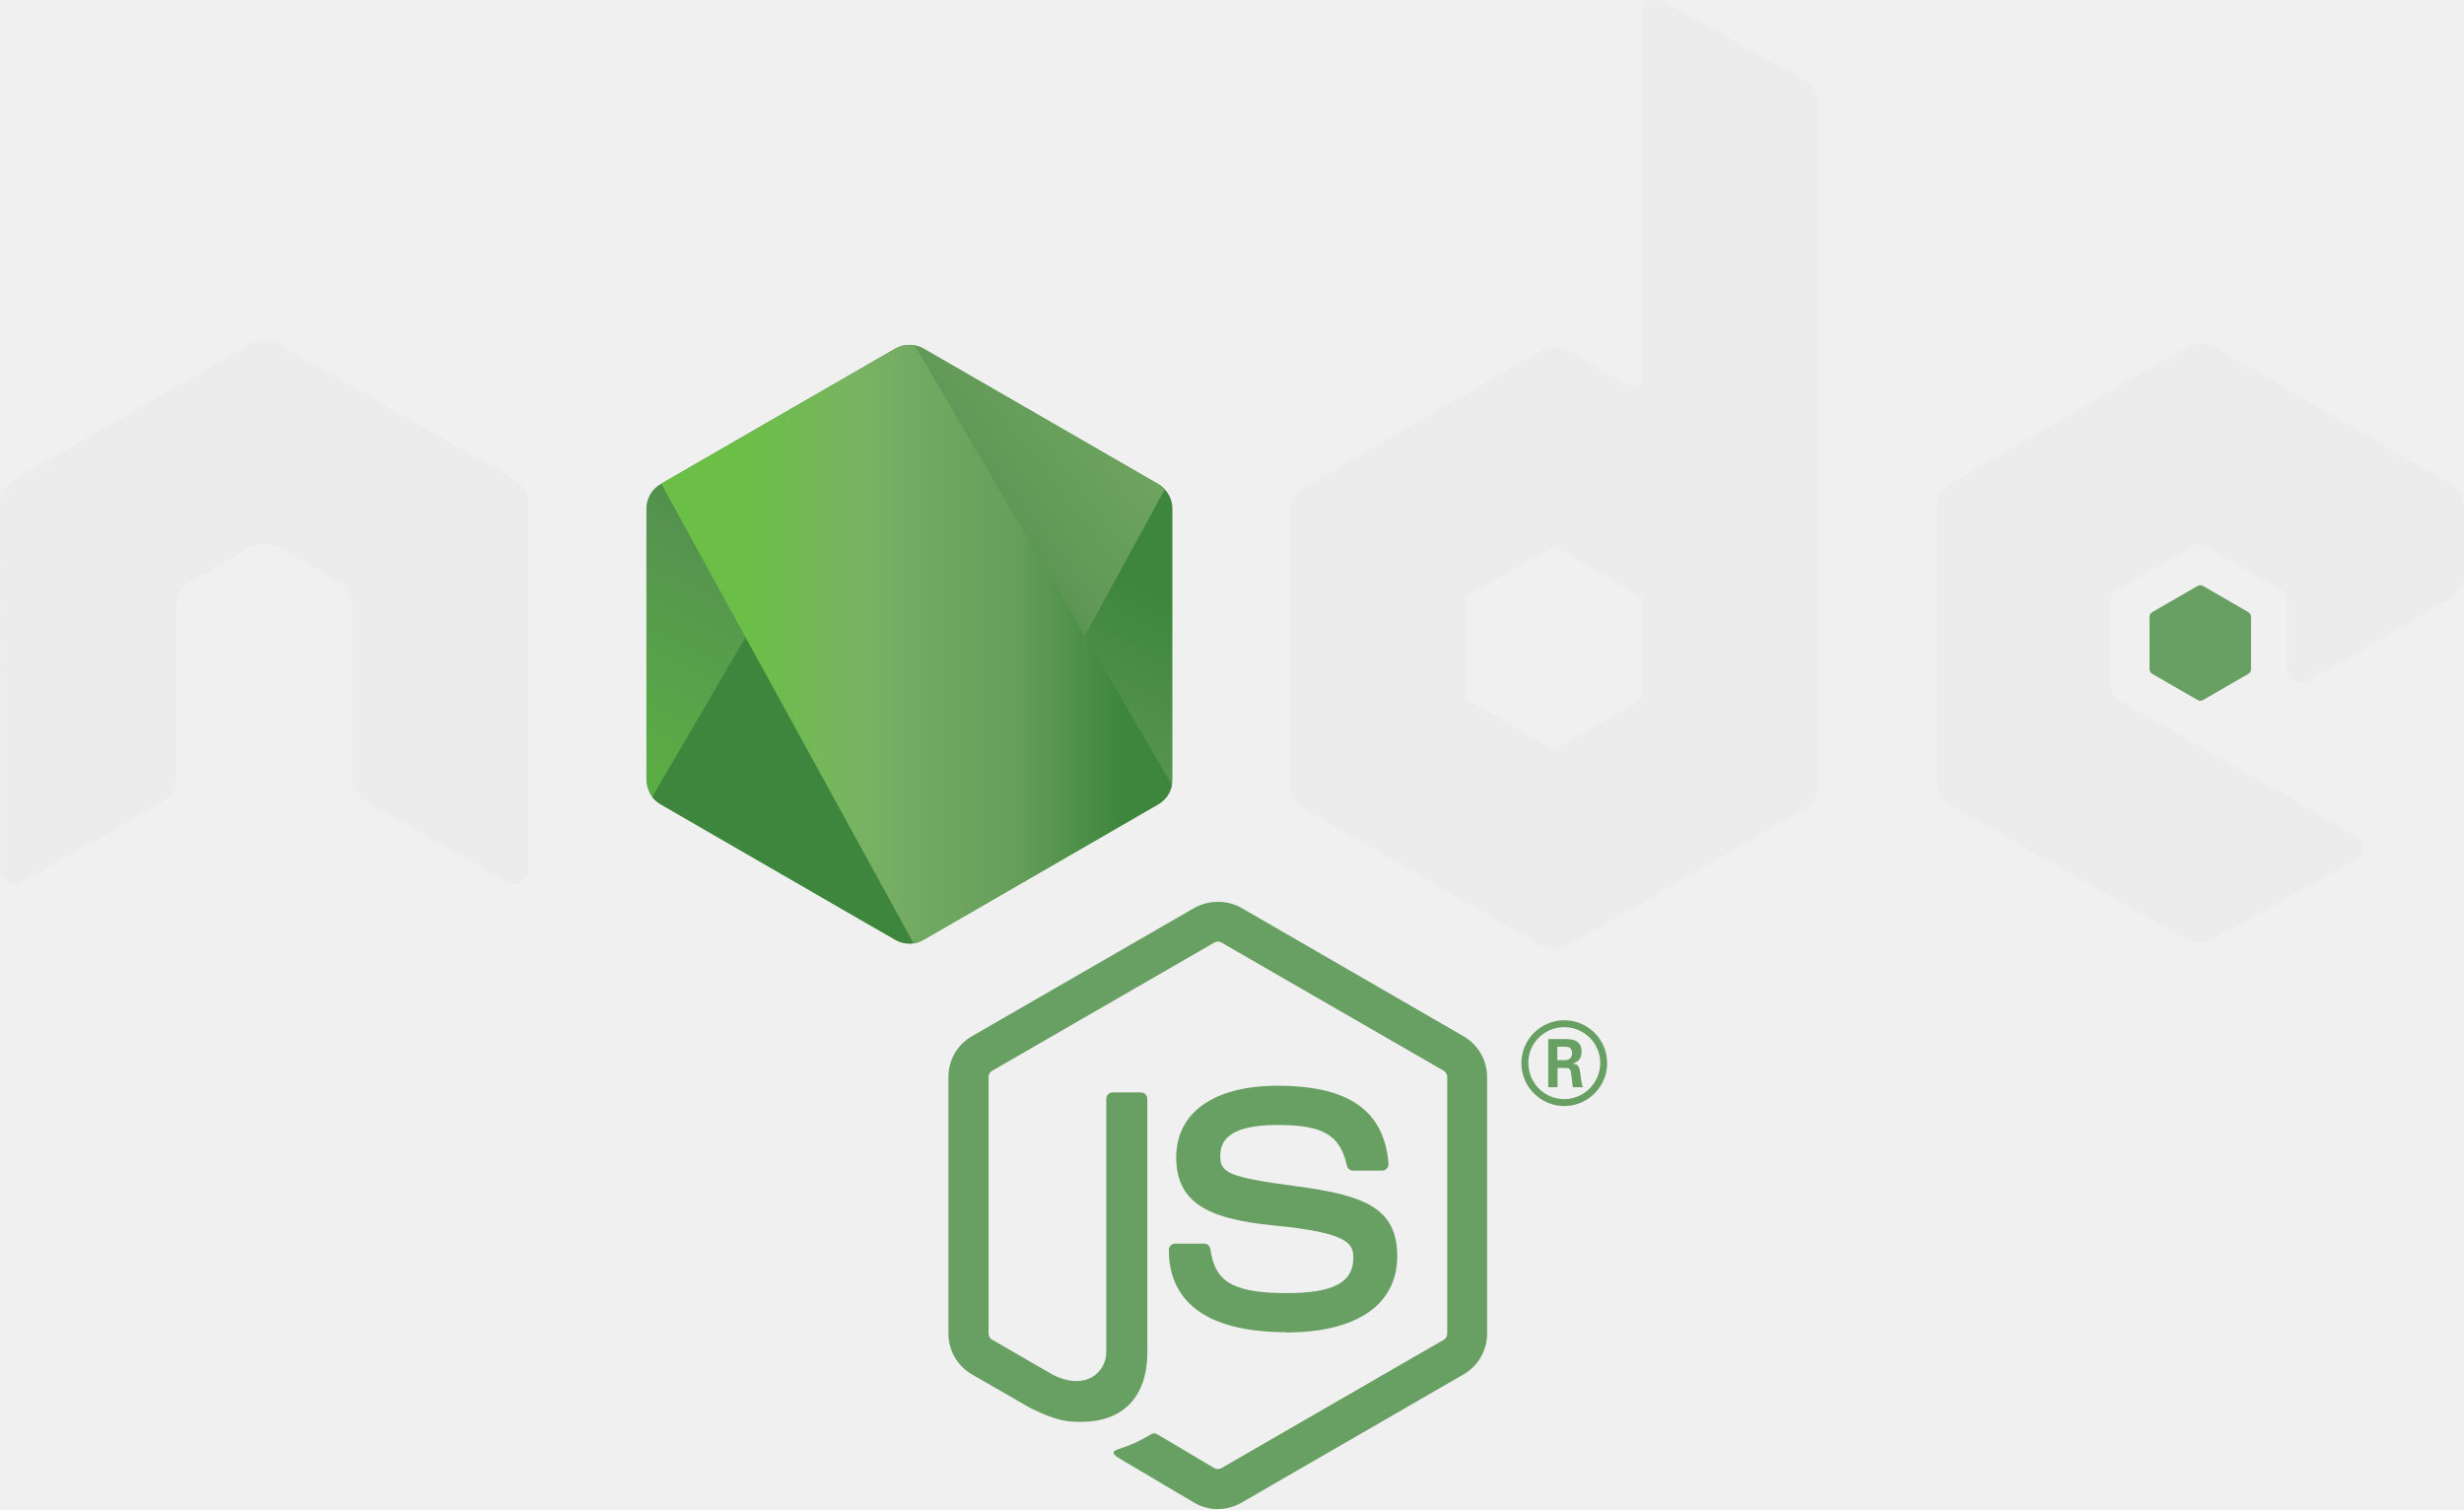
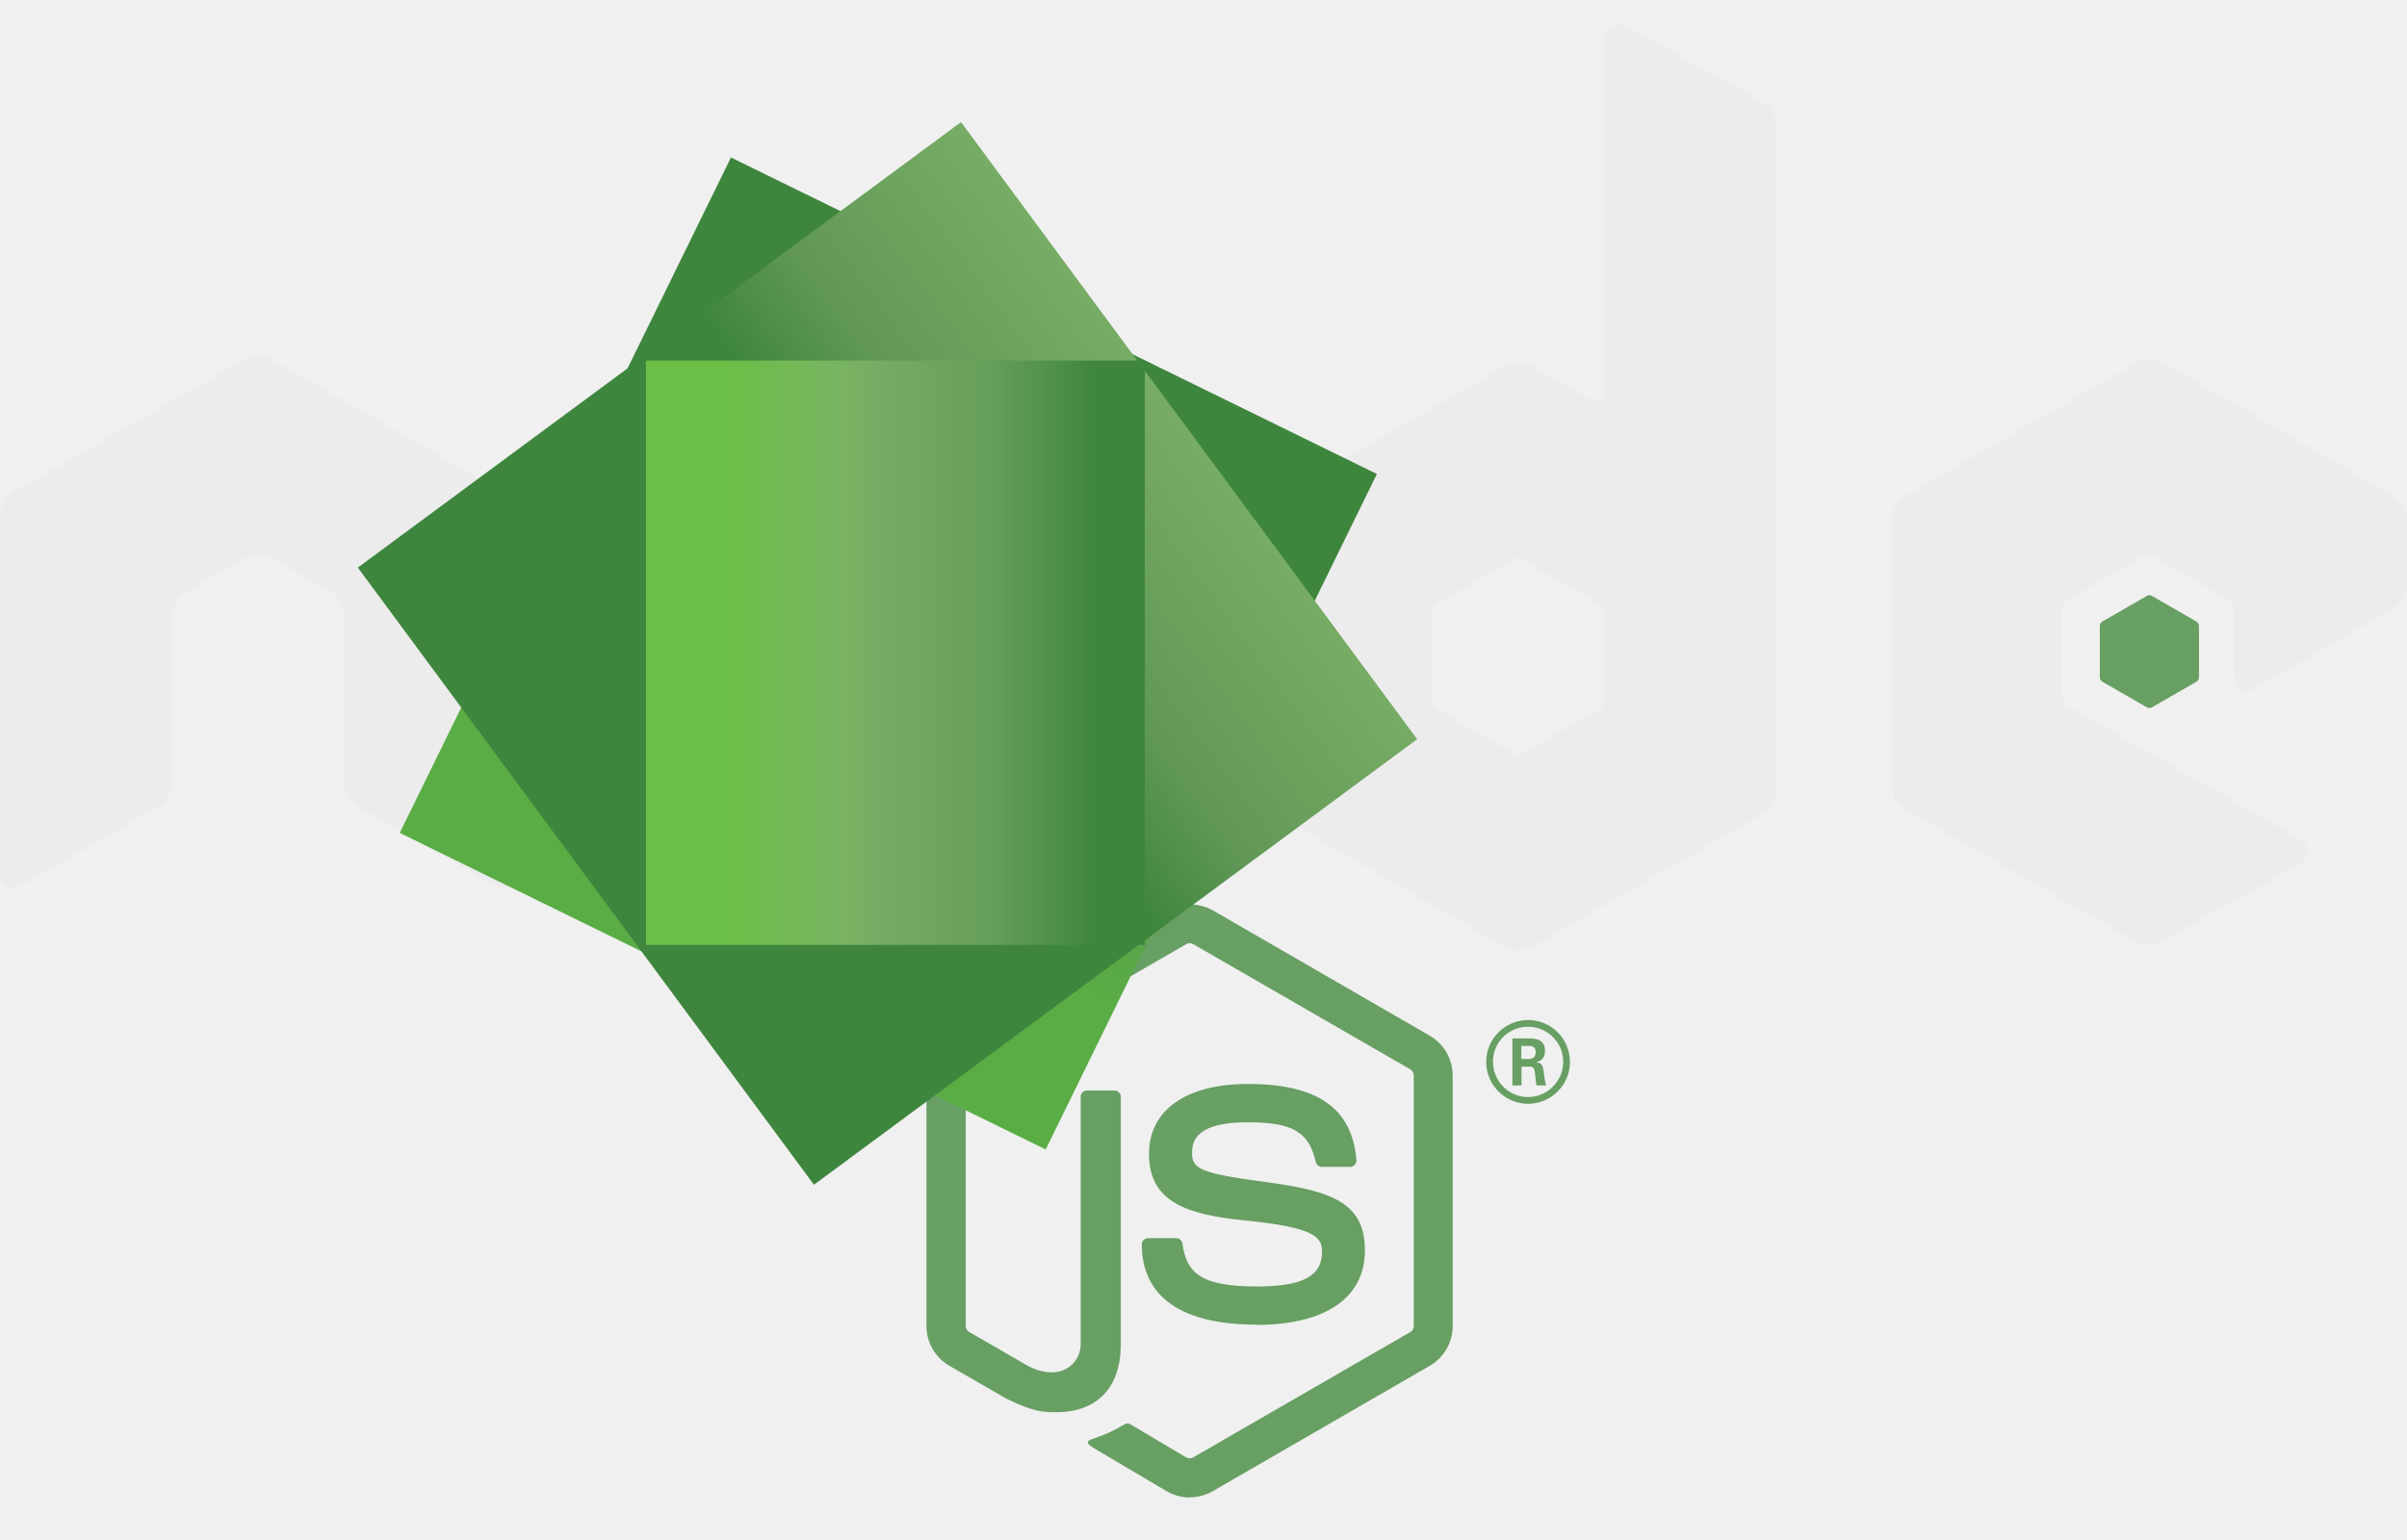
- <svg xmlns="http://www.w3.org/2000/svg" width="589.827" height="361.238" version="1.2" viewBox="0 0 442.37 270.929">
+ <svg xmlns="http://www.w3.org/2000/svg" width="50" height="32" viewBox="0 0 50 32" fill="none">
+   <g clip-path="url(#clip0)">
+     <path d="M24.713 31.116C24.548 31.116 24.384 31.072 24.239 30.989L22.732 30.097C22.507 29.971 22.617 29.926 22.691 29.901C22.991 29.795 23.052 29.772 23.373 29.59C23.406 29.57 23.45 29.577 23.485 29.598L24.643 30.285C24.685 30.307 24.744 30.307 24.783 30.285L29.298 27.678C29.34 27.655 29.367 27.606 29.367 27.556V22.346C29.367 22.294 29.34 22.247 29.297 22.221L24.784 19.617C24.742 19.592 24.687 19.592 24.645 19.617L20.132 22.221C20.088 22.246 20.061 22.295 20.061 22.345V27.555C20.061 27.605 20.088 27.652 20.131 27.676L21.367 28.39C22.038 28.726 22.449 28.331 22.449 27.933V22.79C22.449 22.716 22.506 22.66 22.58 22.66H23.152C23.223 22.66 23.282 22.716 23.282 22.79V27.935C23.282 28.83 22.794 29.344 21.945 29.344C21.683 29.344 21.478 29.344 20.904 29.062L19.719 28.379C19.426 28.21 19.245 27.893 19.245 27.555V22.345C19.245 22.006 19.426 21.689 19.719 21.522L24.239 18.914C24.525 18.753 24.905 18.753 25.189 18.914L29.703 21.523C29.994 21.691 30.176 22.007 30.176 22.346V27.556C30.176 27.894 29.994 28.21 29.703 28.379L25.189 30.987C25.044 31.07 24.88 31.113 24.713 31.113" fill="#689F63" />
+     <path d="M26.108 27.525C24.132 27.525 23.718 26.618 23.718 25.858C23.718 25.785 23.776 25.728 23.849 25.728H24.432C24.496 25.728 24.551 25.774 24.561 25.838C24.649 26.432 24.911 26.732 26.106 26.732C27.058 26.732 27.462 26.517 27.462 26.012C27.462 25.722 27.347 25.506 25.869 25.361C24.632 25.239 23.868 24.967 23.868 23.978C23.868 23.067 24.637 22.524 25.924 22.524C27.369 22.524 28.086 23.026 28.177 24.105C28.18 24.142 28.166 24.178 28.142 24.205C28.117 24.231 28.082 24.247 28.045 24.247H27.459C27.398 24.247 27.345 24.204 27.332 24.145C27.191 23.52 26.85 23.32 25.922 23.32C24.883 23.32 24.762 23.682 24.762 23.953C24.762 24.282 24.904 24.378 26.306 24.564C27.694 24.748 28.353 25.008 28.353 25.983C28.353 26.966 27.532 27.53 26.101 27.53L26.108 27.525ZM31.601 22.005H31.753C31.877 22.005 31.901 21.918 31.901 21.867C31.901 21.733 31.809 21.733 31.758 21.733H31.602L31.601 22.005ZM31.417 21.577H31.753C31.868 21.577 32.094 21.577 32.094 21.835C32.094 22.015 31.979 22.052 31.91 22.075C32.044 22.084 32.053 22.172 32.071 22.296C32.081 22.374 32.095 22.509 32.122 22.554H31.915C31.91 22.509 31.878 22.26 31.878 22.247C31.865 22.191 31.845 22.164 31.776 22.164H31.606V22.555H31.417V21.577ZM31.014 22.063C31.014 22.468 31.34 22.796 31.741 22.796C32.146 22.796 32.473 22.461 32.473 22.063C32.473 21.658 32.142 21.335 31.74 21.335C31.345 21.335 31.012 21.653 31.012 22.062L31.014 22.063ZM32.613 22.066C32.613 22.545 32.221 22.936 31.742 22.936C31.268 22.936 30.872 22.549 30.872 22.066C30.872 21.573 31.277 21.195 31.742 21.195C32.212 21.195 32.612 21.574 32.612 22.066" fill="#689F63" />
+     <path fill-rule="evenodd" clip-rule="evenodd" d="M10.73 10.728C10.73 10.52 10.621 10.329 10.441 10.226L5.654 7.471C5.573 7.424 5.482 7.399 5.391 7.395H5.341C5.249 7.399 5.159 7.424 5.077 7.471L0.29 10.226C0.111 10.33 0 10.521 0 10.729L0.011 18.148C0.011 18.25 0.064 18.347 0.154 18.398C0.242 18.452 0.353 18.452 0.441 18.398L3.287 16.768C3.467 16.661 3.577 16.472 3.577 16.266V12.8C3.577 12.593 3.686 12.402 3.865 12.299L5.077 11.601C5.167 11.549 5.266 11.524 5.366 11.524C5.465 11.524 5.566 11.549 5.654 11.601L6.865 12.299C7.044 12.402 7.154 12.593 7.154 12.8V16.265C7.154 16.471 7.265 16.661 7.444 16.767L10.288 18.396C10.378 18.449 10.489 18.449 10.578 18.396C10.665 18.345 10.721 18.249 10.721 18.146L10.73 10.728ZM33.321 14.591C33.321 14.643 33.293 14.69 33.249 14.716L31.604 15.664C31.56 15.689 31.504 15.689 31.46 15.664L29.815 14.716C29.77 14.69 29.743 14.642 29.743 14.591V12.692C29.743 12.641 29.77 12.593 29.814 12.567L31.458 11.617C31.503 11.591 31.558 11.591 31.603 11.617L33.248 12.567C33.293 12.593 33.32 12.641 33.32 12.692L33.321 14.591ZM33.765 0.53C33.675 0.48 33.566 0.481 33.477 0.533C33.389 0.585 33.335 0.68 33.335 0.783V8.13C33.335 8.202 33.297 8.269 33.234 8.305C33.172 8.341 33.094 8.341 33.032 8.305L31.832 7.614C31.654 7.511 31.434 7.511 31.255 7.614L26.466 10.378C26.287 10.481 26.176 10.672 26.176 10.877V16.407C26.176 16.614 26.287 16.804 26.466 16.907L31.255 19.673C31.433 19.776 31.654 19.776 31.833 19.673L36.622 16.906C36.8 16.802 36.911 16.613 36.911 16.406V2.625C36.911 2.416 36.797 2.223 36.614 2.12L33.765 0.53ZM49.712 12.643C49.89 12.539 50 12.348 50 12.143V10.803C50 10.596 49.89 10.406 49.712 10.303L44.953 7.54C44.774 7.436 44.553 7.436 44.374 7.54L39.586 10.304C39.406 10.408 39.297 10.598 39.297 10.804V16.331C39.297 16.539 39.408 16.731 39.588 16.834L44.346 19.546C44.521 19.646 44.735 19.648 44.913 19.549L47.791 17.95C47.881 17.899 47.939 17.803 47.939 17.699C47.939 17.595 47.883 17.498 47.793 17.447L42.976 14.682C42.885 14.631 42.83 14.535 42.83 14.432V12.699C42.83 12.595 42.884 12.5 42.974 12.448L44.473 11.584C44.562 11.531 44.672 11.531 44.761 11.584L46.261 12.448C46.351 12.499 46.406 12.595 46.406 12.698V14.061C46.406 14.164 46.461 14.26 46.551 14.312C46.64 14.363 46.751 14.363 46.84 14.311L49.712 12.643Z" fill="#ECECEC" />
+     <path fill-rule="evenodd" clip-rule="evenodd" d="M44.594 12.384C44.627 12.364 44.67 12.364 44.704 12.384L45.623 12.914C45.658 12.934 45.679 12.97 45.679 13.01V14.071C45.679 14.111 45.658 14.147 45.623 14.167L44.704 14.697C44.67 14.717 44.627 14.717 44.594 14.697L43.675 14.167C43.64 14.147 43.619 14.111 43.619 14.071V13.01C43.619 12.97 43.639 12.934 43.674 12.914L44.594 12.384Z" fill="#689F63" />
+     <path d="M28.602 9.849L15.184 3.272L8.304 17.307L21.722 23.885L28.602 9.849Z" fill="url(#paint0_linear)" />
+     <path d="M7.433 11.794L16.908 24.618L29.438 15.36L19.963 2.537L7.433 11.794Z" fill="url(#paint1_linear)" />
+     <path d="M13.418 7.492V19.634H23.781V7.492H13.418Z" fill="url(#paint2_linear)" />
+   </g>
  <defs>
-     <clipPath id="a">
-       <path d="M239.03 226.605l-42.13 24.317c-1.578.91-2.546 2.59-2.546 4.406v48.668c0 1.817.968 3.496 2.546 4.406l42.133 24.336c1.575.907 3.517.907 5.09 0l42.126-24.336c1.57-.91 2.54-2.59 2.54-4.406v-48.668c0-1.816-.97-3.496-2.55-4.406l-42.12-24.317c-.79-.453-1.67-.68-2.55-.68-.88 0-1.76.227-2.55.68" />
-     </clipPath>
-     <linearGradient id="b" x1="-.348" x2="1.251" gradientTransform="rotate(116.114 53.1 202.97) scale(86.48)" gradientUnits="userSpaceOnUse">
-       <stop offset=".3" stop-color="#3E863D" />
-       <stop offset=".5" stop-color="#55934F" />
-       <stop offset=".8" stop-color="#5AAD45" />
+     <linearGradient id="paint0_linear" x1="21.889" y1="6.55" x2="15.01" y2="20.584" gradientUnits="userSpaceOnUse">
+       <stop offset="0.3" stop-color="#3E863D" />
+       <stop offset="0.5" stop-color="#55934F" />
+       <stop offset="0.8" stop-color="#5AAD45" />
    </linearGradient>
-     <clipPath id="c">
-       <path d="M195.398 307.086c.403.523.907.976 1.5 1.316l36.14 20.875 6.02 3.46c.9.52 1.926.74 2.934.665.336-.027.672-.09 1-.183l44.434-81.36c-.34-.37-.738-.68-1.184-.94l-27.586-15.93-14.582-8.39c-.414-.24-.863-.41-1.32-.53zm0 0" />
-     </clipPath>
-     <linearGradient id="d" x1="-.456" x2=".582" gradientTransform="rotate(-36.46 550.846 -214.337) scale(132.798)" gradientUnits="userSpaceOnUse">
-       <stop offset=".57" stop-color="#3E863D" />
-       <stop offset=".72" stop-color="#619857" />
+     <linearGradient id="paint1_linear" x1="12.227" y1="18.28" x2="24.758" y2="9.021" gradientUnits="userSpaceOnUse">
+       <stop offset="0.57" stop-color="#3E863D" />
+       <stop offset="0.72" stop-color="#619857" />
      <stop offset="1" stop-color="#76AC64" />
    </linearGradient>
-     <clipPath id="e">
-       <path d="M241.066 225.953c-.707.07-1.398.29-2.035.652l-42.01 24.247 45.3 82.51c.63-.09 1.25-.3 1.81-.624l42.13-24.336c1.3-.754 2.19-2.03 2.46-3.476l-46.18-78.89c-.34-.067-.68-.102-1.03-.102-.14 0-.28.007-.42.02" />
+     <linearGradient id="paint2_linear" x1="13.421" y1="13.563" x2="23.783" y2="13.563" gradientUnits="userSpaceOnUse">
+       <stop offset="0.16" stop-color="#6BBF47" />
+       <stop offset="0.38" stop-color="#79B461" />
+       <stop offset="0.47" stop-color="#75AC64" />
+       <stop offset="0.7" stop-color="#659E5A" />
+       <stop offset="0.9" stop-color="#3E863D" />
+     </linearGradient>
+     <clipPath id="clip0">
+       <rect width="50" height="30.622" fill="white" transform="translate(0 0.493164)" />
    </clipPath>
-     <linearGradient id="f" x1=".043" x2=".984" gradientTransform="translate(192.862 279.652) scale(97.417)" gradientUnits="userSpaceOnUse">
-       <stop offset=".16" stop-color="#6BBF47" />
-       <stop offset=".38" stop-color="#79B461" />
-       <stop offset=".47" stop-color="#75AC64" />
-       <stop offset=".7" stop-color="#659E5A" />
-       <stop offset=".9" stop-color="#3E863D" />
-     </linearGradient>
  </defs>
-   <path fill="#689f63" d="M218.647 270.93c-1.46 0-2.91-.383-4.19-1.12l-13.337-7.896c-1.992-1.114-1.02-1.508-.363-1.735 2.656-.93 3.195-1.14 6.03-2.75.298-.17.688-.11.993.07l10.246 6.08c.37.2.895.2 1.238 0l39.95-23.06c.37-.21.61-.64.61-1.08v-46.1c0-.46-.24-.87-.618-1.1l-39.934-23.04c-.37-.22-.86-.22-1.23 0l-39.926 23.04c-.387.22-.633.65-.633 1.09v46.1c0 .44.24.86.62 1.07l10.94 6.32c5.94 2.97 9.57-.53 9.57-4.05v-45.5c0-.65.51-1.15 1.16-1.15h5.06c.63 0 1.15.5 1.15 1.15v45.52c0 7.92-4.32 12.47-11.83 12.47-2.31 0-4.13 0-9.21-2.5l-10.48-6.04c-2.59-1.5-4.19-4.3-4.19-7.29v-46.1c0-3 1.6-5.8 4.19-7.28l39.99-23.07c2.53-1.43 5.89-1.43 8.4 0l39.94 23.08c2.58 1.49 4.19 4.28 4.19 7.28v46.1c0 2.99-1.61 5.78-4.19 7.28l-39.94 23.07c-1.28.74-2.73 1.12-4.21 1.12" />
-   <path fill="#689f63" d="M230.987 239.164c-17.48 0-21.145-8.024-21.145-14.754 0-.64.516-1.15 1.157-1.15h5.16c.57 0 1.05.415 1.14.978.78 5.258 3.1 7.91 13.67 7.91 8.42 0 12-1.902 12-6.367 0-2.57-1.02-4.48-14.1-5.76-10.94-1.08-17.7-3.49-17.7-12.24 0-8.06 6.8-12.86 18.19-12.86 12.79 0 19.13 4.44 19.93 13.98.03.33-.09.65-.31.89-.22.23-.53.37-.85.37h-5.19c-.54 0-1.01-.38-1.12-.9-1.25-5.53-4.27-7.3-12.48-7.3-9.19 0-10.26 3.2-10.26 5.6 0 2.91 1.26 3.76 13.66 5.4 12.28 1.63 18.11 3.93 18.11 12.56 0 8.7-7.26 13.69-19.92 13.69m48.66-48.89h1.34c1.1 0 1.31-.77 1.31-1.22 0-1.18-.81-1.18-1.26-1.18h-1.38zm-1.63-3.78h2.97c1.02 0 3.02 0 3.02 2.28 0 1.59-1.02 1.92-1.63 2.12 1.19.08 1.27.86 1.43 1.96.08.69.21 1.88.45 2.28h-1.83c-.05-.4-.33-2.6-.33-2.72-.12-.49-.29-.73-.9-.73h-1.51v3.46h-1.67zm-3.57 4.3c0 3.58 2.89 6.48 6.44 6.48 3.58 0 6.47-2.96 6.47-6.48 0-3.59-2.93-6.44-6.48-6.44-3.5 0-6.44 2.81-6.44 6.43m14.16.03c0 4.24-3.47 7.7-7.7 7.7-4.2 0-7.7-3.42-7.7-7.7 0-4.36 3.58-7.7 7.7-7.7 4.15 0 7.69 3.35 7.69 7.7" />
-   <path fill="#ececec" fill-rule="evenodd" d="M94.936 90.55c0-1.84-.97-3.53-2.558-4.445l-42.356-24.37c-.715-.42-1.516-.64-2.328-.67h-.438c-.812.03-1.613.25-2.34.67L2.562 86.105C.984 87.025 0 88.715 0 90.555l.093 65.64c0 .91.47 1.76 1.27 2.21.78.48 1.76.48 2.54 0l25.18-14.42c1.59-.946 2.56-2.618 2.56-4.44V108.88c0-1.83.97-3.52 2.555-4.43l10.72-6.174c.796-.46 1.67-.688 2.56-.688.876 0 1.77.226 2.544.687l10.715 6.172c1.586.91 2.56 2.6 2.56 4.43v30.663c0 1.82.983 3.5 2.565 4.44l25.164 14.41c.79.47 1.773.47 2.56 0 .776-.45 1.268-1.3 1.268-2.21zm199.868 34.176c0 .457-.243.88-.64 1.106l-14.548 8.386c-.395.227-.883.227-1.277 0l-14.55-8.386c-.4-.227-.64-.65-.64-1.106V107.93c0-.458.24-.88.63-1.11l14.54-8.4c.4-.23.89-.23 1.29 0l14.55 8.4c.4.23.64.652.64 1.11zM298.734.324c-.794-.442-1.76-.43-2.544.027-.78.46-1.262 1.3-1.262 2.21v65c0 .64-.34 1.23-.894 1.55-.55.32-1.235.32-1.79 0L281.634 63c-1.58-.914-3.526-.914-5.112 0l-42.37 24.453c-1.583.91-2.56 2.6-2.56 4.42v48.92c0 1.83.977 3.51 2.56 4.43l42.37 24.47c1.582.91 3.53.91 5.117 0l42.37-24.48c1.58-.92 2.56-2.6 2.56-4.43V18.863c0-1.856-1.01-3.563-2.63-4.47zm141.093 107.164c1.574-.914 2.543-2.602 2.543-4.422V91.21c0-1.824-.97-3.507-2.547-4.425l-42.1-24.44c-1.59-.92-3.54-.92-5.13 0l-42.36 24.45c-1.59.92-2.56 2.6-2.56 4.43v48.9c0 1.84.99 3.54 2.58 4.45l42.09 23.99c1.55.89 3.45.9 5.02.03l25.46-14.15c.8-.45 1.31-1.3 1.31-2.22 0-.92-.49-1.78-1.29-2.23l-42.62-24.46c-.8-.45-1.29-1.3-1.29-2.21v-15.34c0-.916.48-1.76 1.28-2.216l13.26-7.65c.79-.46 1.76-.46 2.55 0l13.27 7.65c.79.45 1.28 1.3 1.28 2.21v12.06c0 .91.49 1.76 1.28 2.22.79.45 1.77.45 2.56-.01zm0 0" />
-   <path fill="#689f63" fill-rule="evenodd" d="M394.538 105.2c.3-.177.676-.177.98 0l8.13 4.69c.304.176.49.5.49.85v9.39c0 .35-.186.674-.49.85l-8.13 4.69c-.304.177-.68.177-.98 0l-8.125-4.69c-.31-.176-.5-.5-.5-.85v-9.39c0-.35.18-.674.49-.85zm0 0" />
-   <g clip-path="url(#a)" transform="translate(-78.306 -164.016)">
-     <path fill="url(#b)" d="M331.363 246.793l-118.715-58.19-60.87 124.174L270.49 370.97zm0 0" />
-   </g>
-   <g clip-path="url(#c)" transform="translate(-78.306 -164.016)">
-     <path fill="url(#d)" d="M144.07 264.004l83.825 113.453 110.86-81.906-83.83-113.45zm0 0" />
-   </g>
-   <g clip-path="url(#e)" transform="translate(-78.306 -164.016)">
-     <path fill="url(#f)" d="M197.02 225.934v107.43h91.683v-107.43zm0 0" />
-   </g>
</svg>
